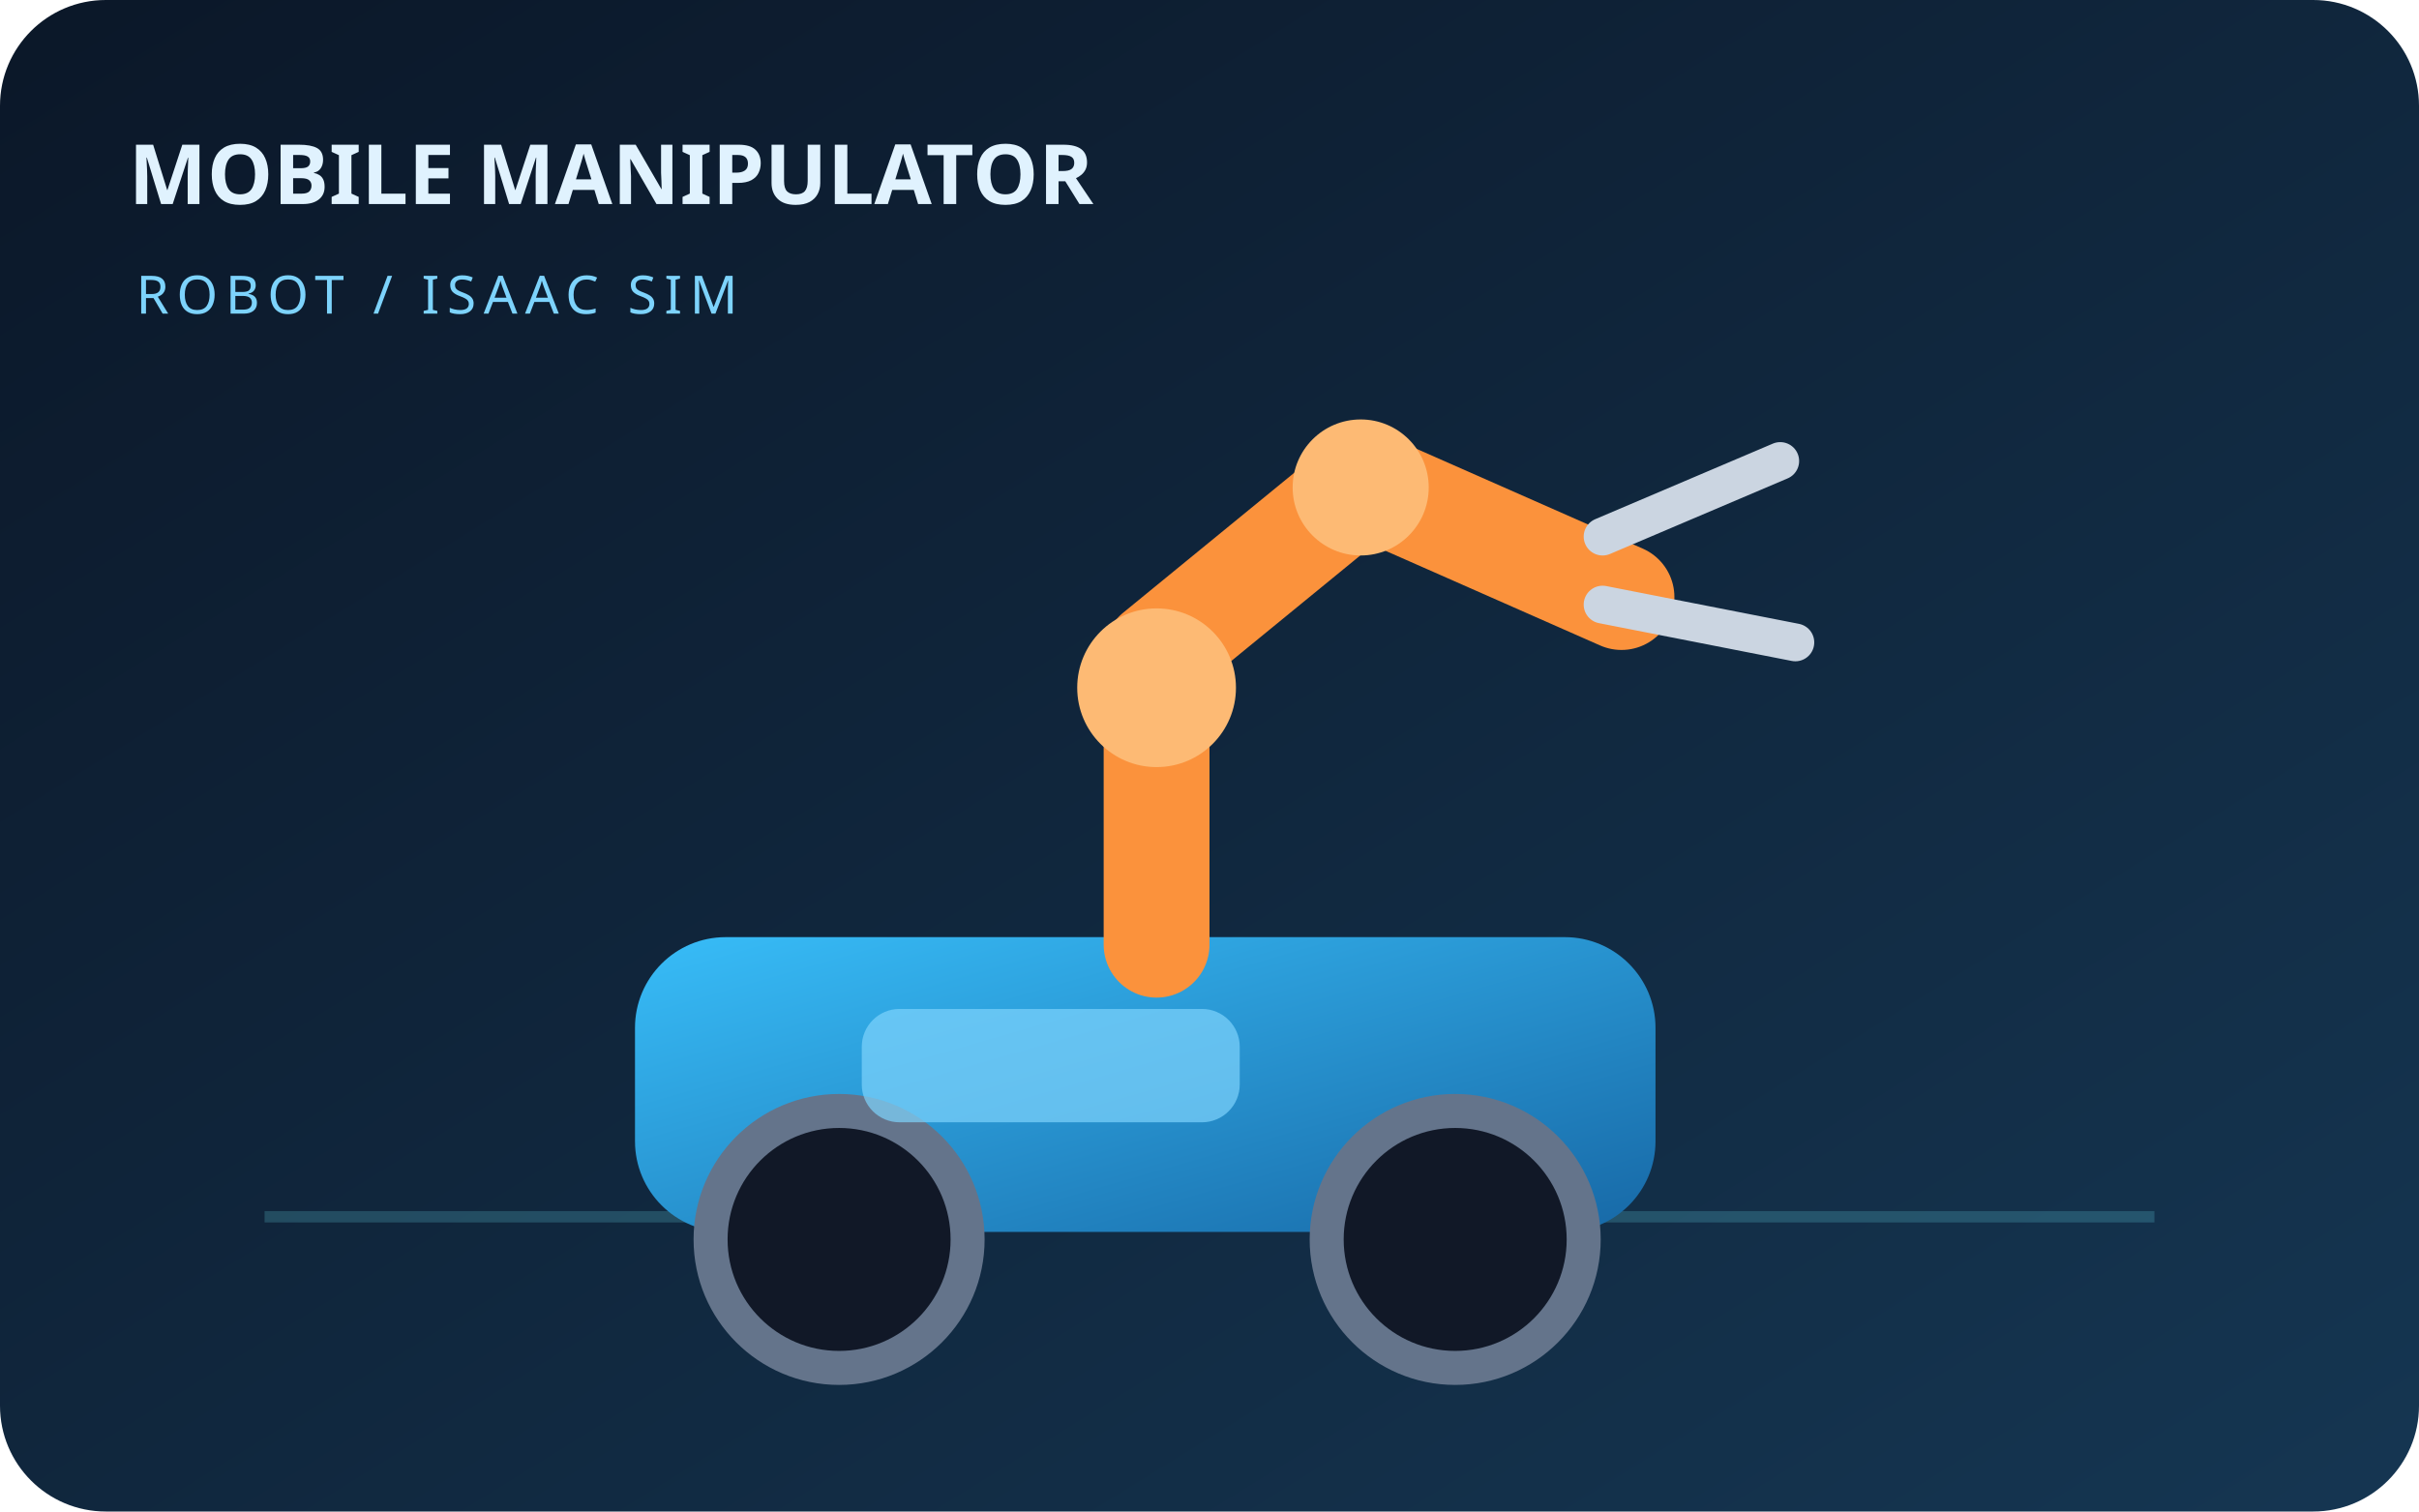
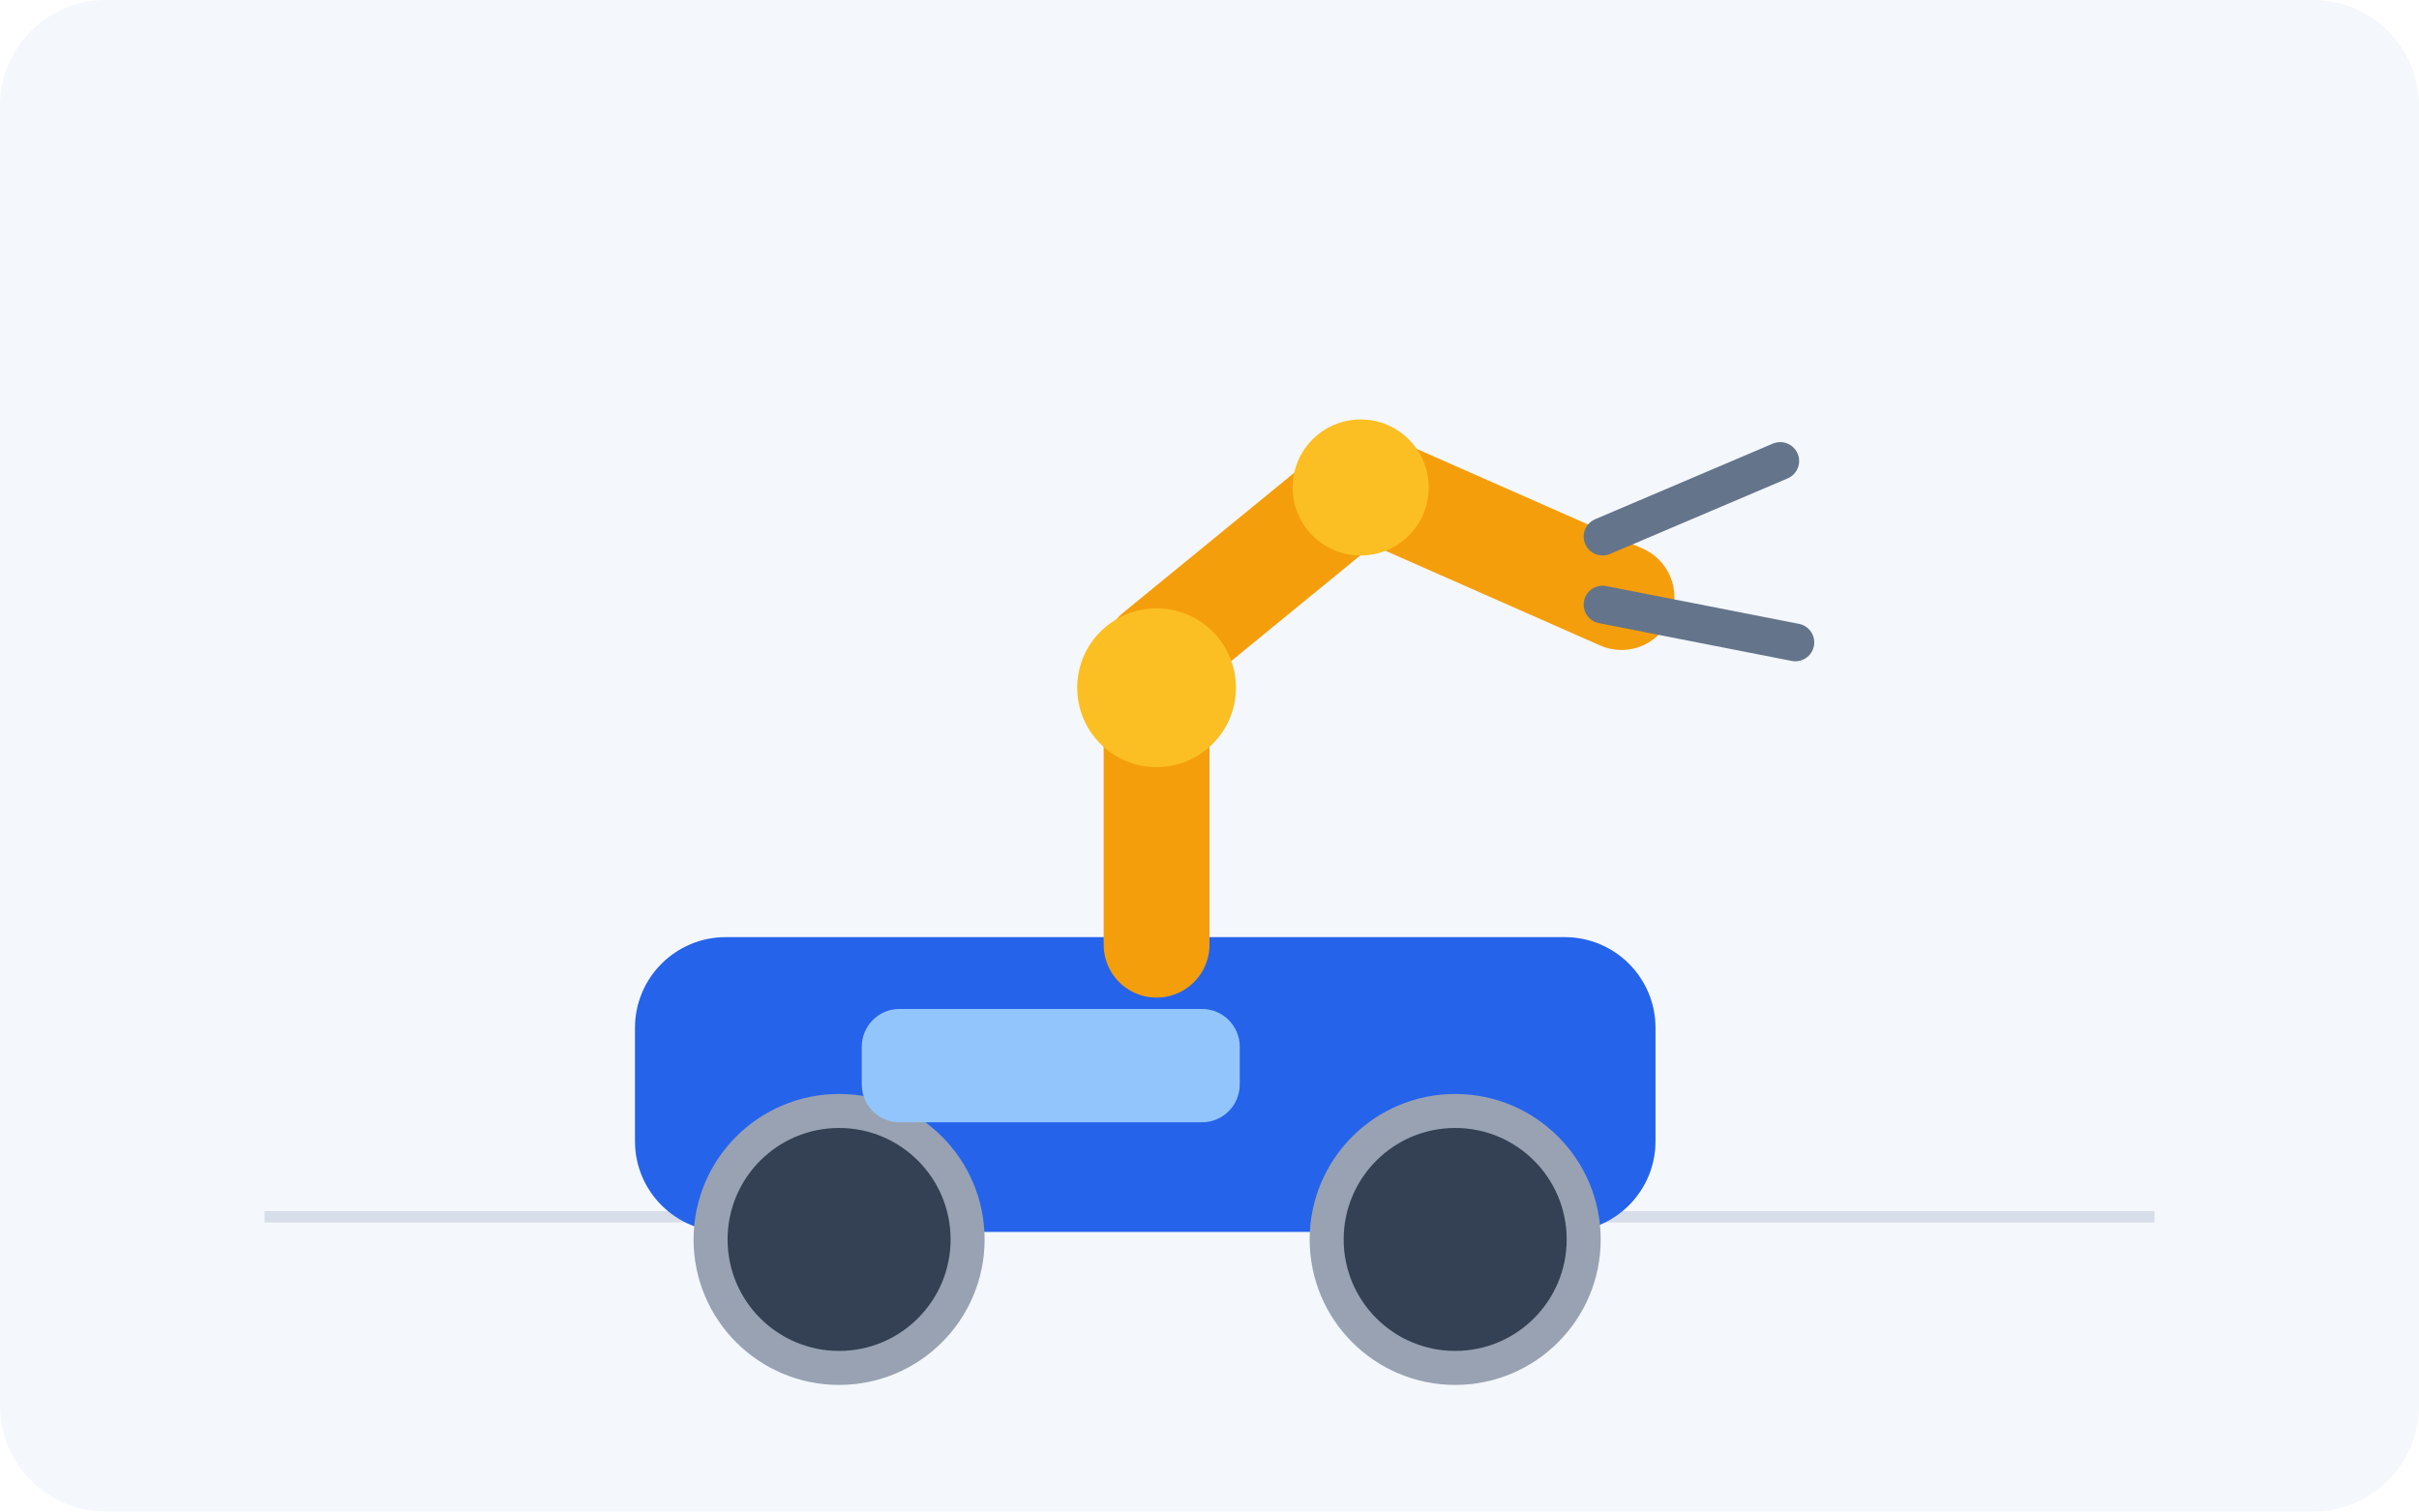
<svg xmlns="http://www.w3.org/2000/svg" viewBox="0 0 640 400" role="img" aria-label="移动操作机器人缩略图">
-   <defs>
-     <linearGradient id="bg" x1="0" y1="0" x2="1" y2="1">
-       <stop stop-color="#0b1728" />
-       <stop offset="1" stop-color="#153652" />
-     </linearGradient>
-     <linearGradient id="body" x1="0" y1="0" x2="1" y2="1">
-       <stop stop-color="#38bdf8" />
-       <stop offset="1" stop-color="#1768a6" />
-     </linearGradient>
-   </defs>
-   <rect width="640" height="400" rx="28" fill="url(#bg)" />
-   <path d="M70 322h500" stroke="#6ee7f9" stroke-opacity=".2" stroke-width="3" />
+   <rect width="640" height="400" rx="28" fill="#f4f7fb" />
+   <path d="M70 322h500" stroke="#d7dee9" stroke-width="3" />
  <g transform="translate(130 78)">
-     <rect x="38" y="170" width="270" height="78" rx="24" fill="url(#body)" />
-     <circle cx="92" cy="250" r="34" fill="#111827" stroke="#64748b" stroke-width="9" />
-     <circle cx="255" cy="250" r="34" fill="#111827" stroke="#64748b" stroke-width="9" />
-     <path d="M176 172V95l55-45 68 30" fill="none" stroke="#fb923c" stroke-width="28" stroke-linecap="round" stroke-linejoin="round" />
-     <circle cx="176" cy="104" r="21" fill="#fdba74" />
-     <circle cx="230" cy="51" r="18" fill="#fdba74" />
-     <path d="M294 64l47-20m-47 38 51 10" stroke="#cbd5e1" stroke-width="10" stroke-linecap="round" />
-     <rect x="98" y="189" width="100" height="30" rx="10" fill="#7dd3fc" opacity=".7" />
+     <rect x="38" y="170" width="270" height="78" rx="24" fill="#2563eb" />
+     <circle cx="92" cy="250" r="34" fill="#344054" stroke="#98a2b3" stroke-width="9" />
+     <circle cx="255" cy="250" r="34" fill="#344054" stroke="#98a2b3" stroke-width="9" />
+     <path d="M176 172V95l55-45 68 30" fill="none" stroke="#f59e0b" stroke-width="28" stroke-linecap="round" stroke-linejoin="round" />
+     <circle cx="176" cy="104" r="21" fill="#fbbf24" />
+     <circle cx="230" cy="51" r="18" fill="#fbbf24" />
+     <path d="M294 64l47-20m-47 38 51 10" stroke="#64748b" stroke-width="10" stroke-linecap="round" />
+     <rect x="98" y="189" width="100" height="30" rx="10" fill="#93c5fd" />
  </g>
-   <text x="34" y="54" fill="#e0f2fe" font-family="system-ui,sans-serif" font-size="22" font-weight="650">MOBILE MANIPULATOR</text>
-   <text x="36" y="83" fill="#7dd3fc" font-family="system-ui,sans-serif" font-size="14" letter-spacing="2">ROBOT / ISAAC SIM</text>
</svg>
